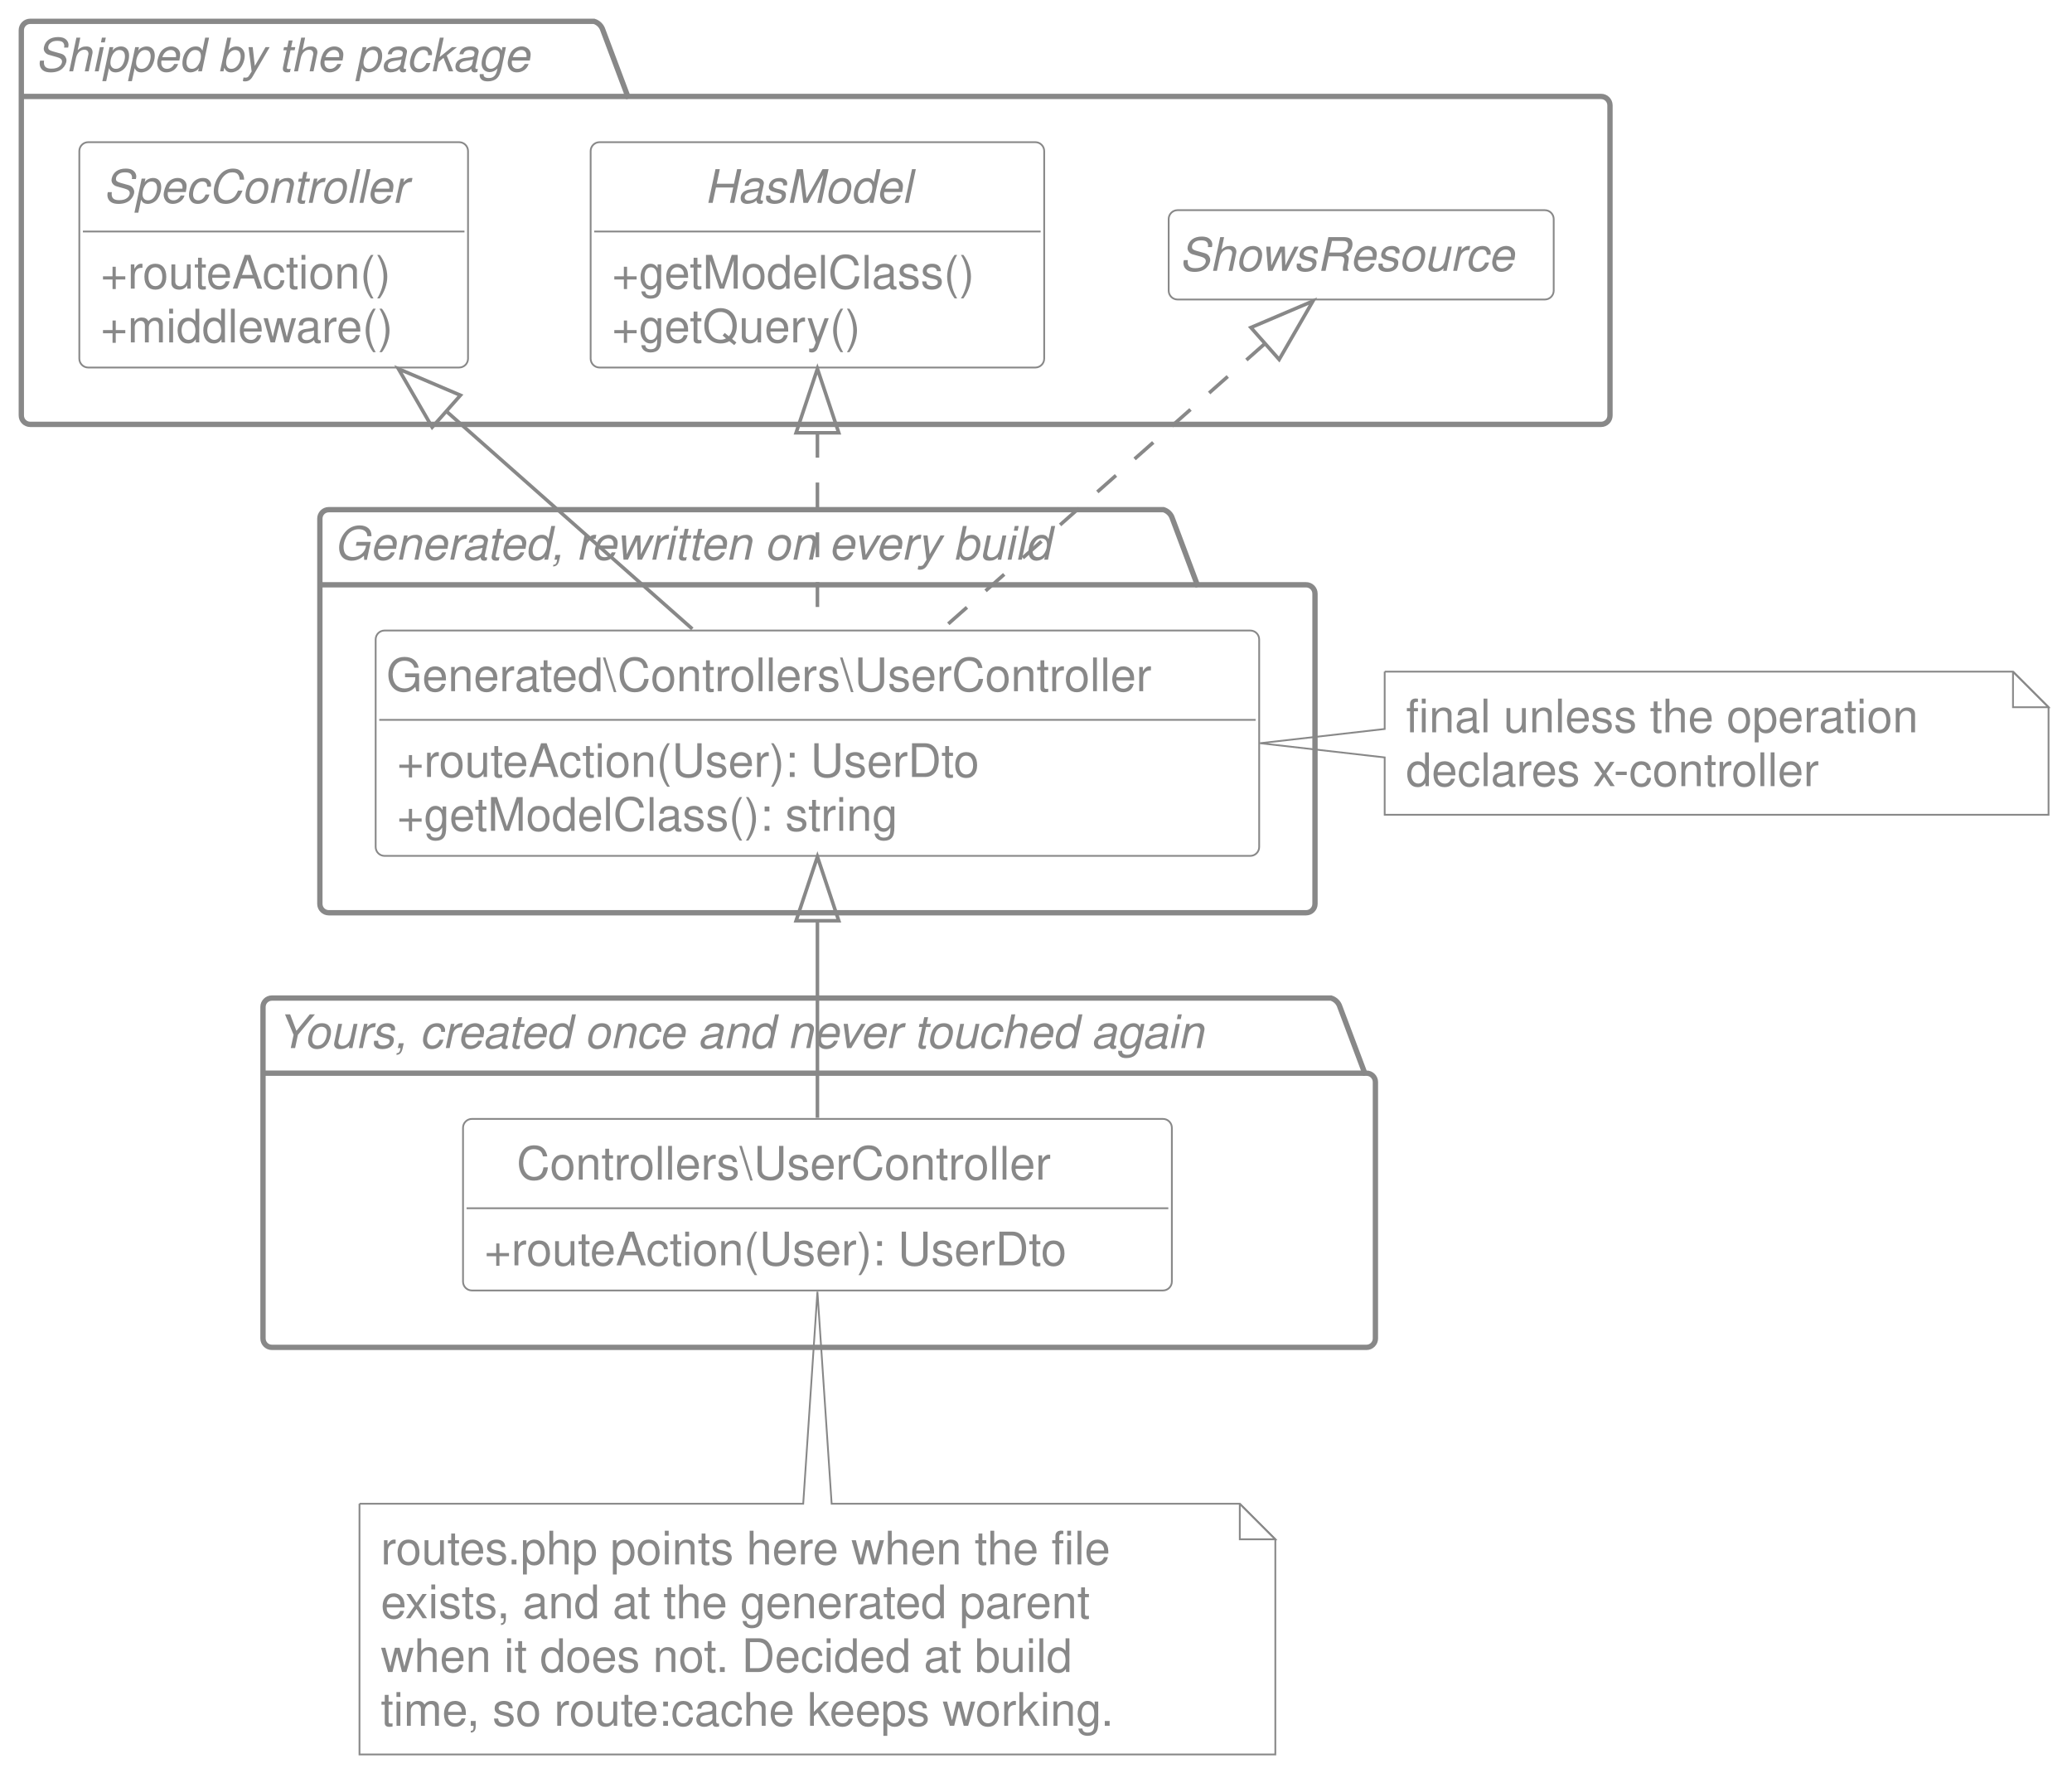
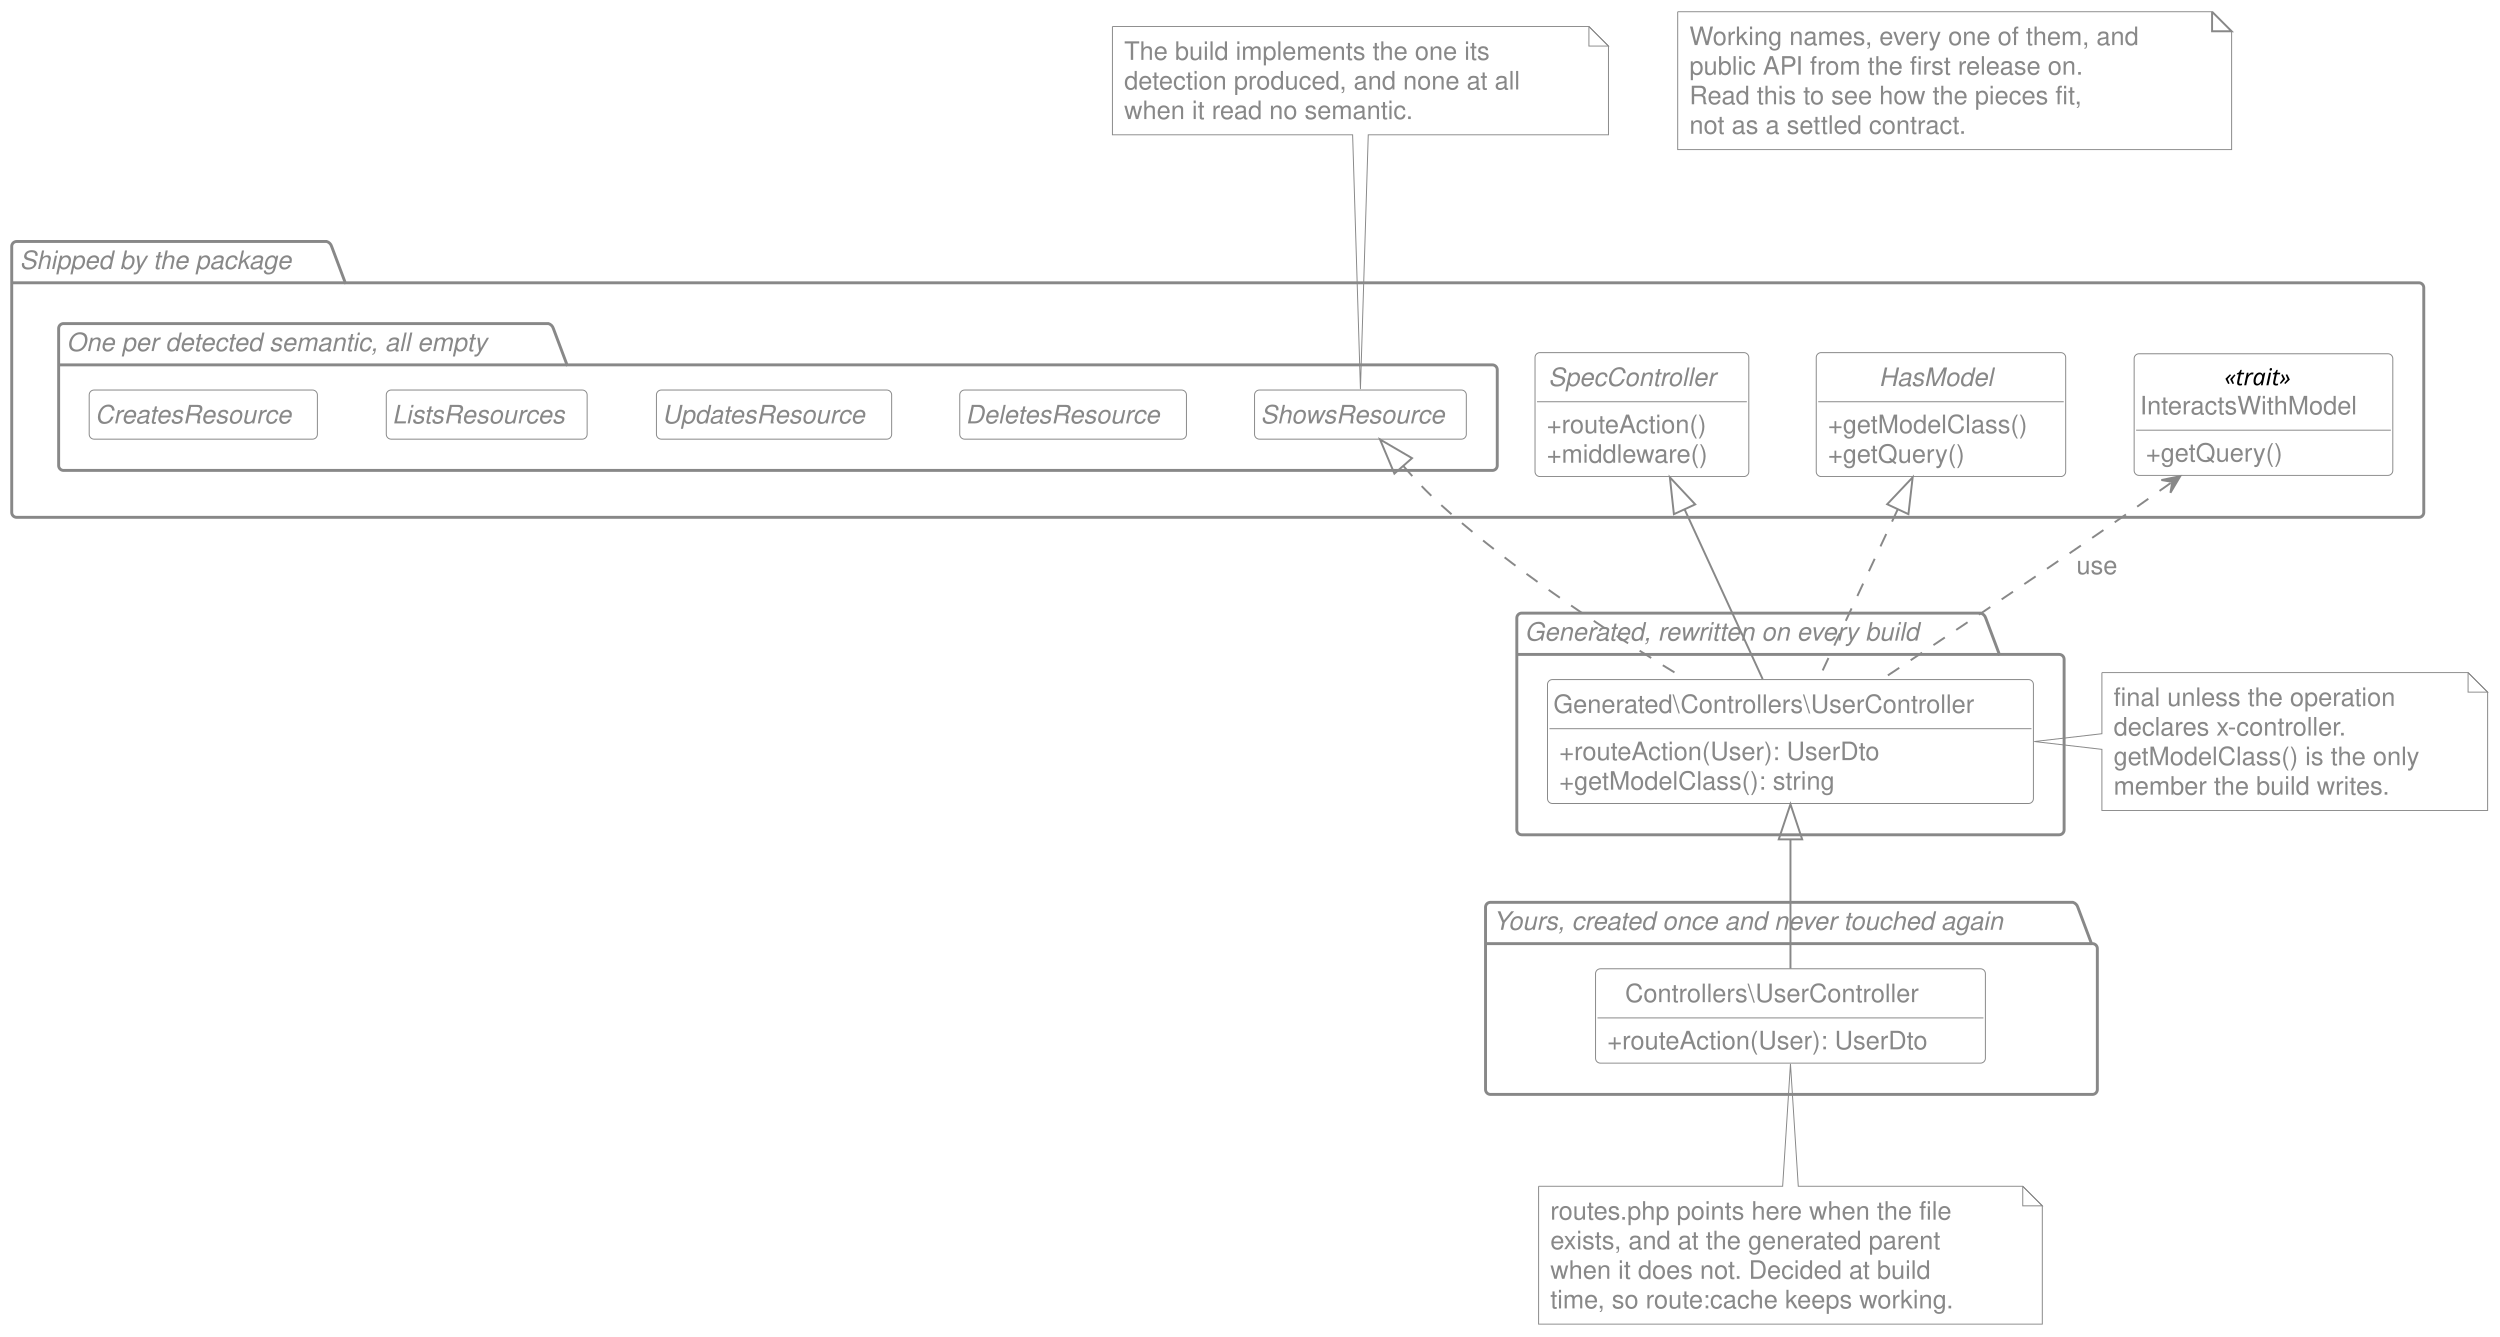
- <svg xmlns="http://www.w3.org/2000/svg" contentStyleType="text/css" data-diagram-type="CLASS" height="500px" preserveAspectRatio="none" style="width:583px;height:500px;" version="1.1" viewBox="0 0 583 500" width="583px" zoomAndPan="magnify">
+ <svg xmlns="http://www.w3.org/2000/svg" contentStyleType="text/css" data-diagram-type="CLASS" height="684px" preserveAspectRatio="none" style="width:1279px;height:684px;" version="1.1" viewBox="0 0 1279 684" width="1279px" zoomAndPan="magnify">
  <defs />
  <g>
    <g class="cluster" data-entity="Shipped by the package" data-source-line="58" data-uid="ent0002" id="cluster_Shipped by the package">
-       <path d="M8.5,6 L167.144,6 A3.75,3.75 0 0 1 169.644,8.5 L176.644,27.133 L450.5,27.133 A2.5,2.5 0 0 1 453,29.633 L453,116.89 A2.5,2.5 0 0 1 450.5,119.39 L8.5,119.39 A2.5,2.5 0 0 1 6,116.89 L6,8.5 A2.5,2.5 0 0 1 8.5,6" fill="none" style="stroke:#888888;stroke-width:1.5;" />
-       <line style="stroke:#888888;stroke-width:1.5;" x1="6" x2="176.644" y1="27.133" y2="27.133" />
-       <text fill="#888888" font-family="Helvetica" font-size="13" font-style="italic" lengthAdjust="spacing" textLength="157.644" x="10" y="20.067">Shipped by the package</text>
+       <path d="M8.5,123.54 L167.144,123.54 A3.75,3.75 0 0 1 169.644,126.04 L176.644,144.673 L1237.5,144.673 A2.5,2.5 0 0 1 1240,147.173 L1240,262.17 A2.5,2.5 0 0 1 1237.5,264.67 L8.5,264.67 A2.5,2.5 0 0 1 6,262.17 L6,126.04 A2.5,2.5 0 0 1 8.5,123.54" fill="none" style="stroke:#888888;stroke-width:1.5;" />
+       <line style="stroke:#888888;stroke-width:1.5;" x1="6" x2="176.644" y1="144.673" y2="144.673" />
+       <text fill="#888888" font-family="Helvetica" font-size="13" font-style="italic" lengthAdjust="spacing" textLength="157.644" x="10" y="137.607">Shipped by the package</text>
    </g>
-     <g class="cluster" data-entity="Generated. rewritten on every build" data-source-line="70" data-uid="ent0006" id="cluster_Generated. rewritten on every build">
-       <path d="M92.5,143.39 L327.379,143.39 A3.75,3.75 0 0 1 329.879,145.89 L336.879,164.523 L367.5,164.523 A2.5,2.5 0 0 1 370,167.023 L370,254.29 A2.5,2.5 0 0 1 367.5,256.79 L92.5,256.79 A2.5,2.5 0 0 1 90,254.29 L90,145.89 A2.5,2.5 0 0 1 92.5,143.39" fill="none" style="stroke:#888888;stroke-width:1.5;" />
-       <line style="stroke:#888888;stroke-width:1.5;" x1="90" x2="336.879" y1="164.523" y2="164.523" />
-       <text fill="#888888" font-family="Helvetica" font-size="13" font-style="italic" lengthAdjust="spacing" textLength="233.879" x="94" y="157.457">Generated, rewritten on every build</text>
+     <g class="cluster" data-entity="One per detected semantic. all empty" data-source-line="70" data-uid="ent0006" id="cluster_One per detected semantic. all empty">
+       <path d="M32.5,165.54 L280.589,165.54 A3.75,3.75 0 0 1 283.089,168.04 L290.089,186.673 L763.5,186.673 A2.5,2.5 0 0 1 766,189.173 L766,238.17 A2.5,2.5 0 0 1 763.5,240.67 L32.5,240.67 A2.5,2.5 0 0 1 30,238.17 L30,168.04 A2.5,2.5 0 0 1 32.5,165.54" fill="none" style="stroke:#888888;stroke-width:1.5;" />
+       <line style="stroke:#888888;stroke-width:1.5;" x1="30" x2="290.089" y1="186.673" y2="186.673" />
+       <text fill="#888888" font-family="Helvetica" font-size="13" font-style="italic" lengthAdjust="spacing" textLength="247.089" x="34" y="179.607">One per detected semantic, all empty</text>
    </g>
-     <g class="cluster" data-entity="Yours. created once and never touched again" data-source-line="77" data-uid="ent0008" id="cluster_Yours. created once and never touched again">
-       <path d="M76.5,280.79 L374.513,280.79 A3.75,3.75 0 0 1 377.013,283.29 L384.013,301.923 L384.5,301.923 A2.5,2.5 0 0 1 387,304.423 L387,376.56 A2.5,2.5 0 0 1 384.5,379.06 L76.5,379.06 A2.5,2.5 0 0 1 74,376.56 L74,283.29 A2.5,2.5 0 0 1 76.5,280.79" fill="none" style="stroke:#888888;stroke-width:1.5;" />
-       <line style="stroke:#888888;stroke-width:1.5;" x1="74" x2="384.013" y1="301.923" y2="301.923" />
-       <text fill="#888888" font-family="Helvetica" font-size="13" font-style="italic" lengthAdjust="spacing" textLength="297.013" x="78" y="294.857">Yours, created once and never touched again</text>
+     <g class="cluster" data-entity="Generated. rewritten on every build" data-source-line="86" data-uid="ent0016" id="cluster_Generated. rewritten on every build">
+       <path d="M778.5,313.67 L1013.379,313.67 A3.75,3.75 0 0 1 1015.879,316.17 L1022.879,334.803 L1053.5,334.803 A2.5,2.5 0 0 1 1056,337.303 L1056,424.57 A2.5,2.5 0 0 1 1053.5,427.07 L778.5,427.07 A2.5,2.5 0 0 1 776,424.57 L776,316.17 A2.5,2.5 0 0 1 778.5,313.67" fill="none" style="stroke:#888888;stroke-width:1.5;" />
+       <line style="stroke:#888888;stroke-width:1.5;" x1="776" x2="1022.879" y1="334.803" y2="334.803" />
+       <text fill="#888888" font-family="Helvetica" font-size="13" font-style="italic" lengthAdjust="spacing" textLength="233.879" x="780" y="327.737">Generated, rewritten on every build</text>
+     </g>
+     <g class="cluster" data-entity="Yours. created once and never touched again" data-source-line="93" data-uid="ent0018" id="cluster_Yours. created once and never touched again">
+       <path d="M762.5,461.63 L1060.513,461.63 A3.75,3.75 0 0 1 1063.013,464.13 L1070.013,482.763 L1070.5,482.763 A2.5,2.5 0 0 1 1073,485.263 L1073,557.4 A2.5,2.5 0 0 1 1070.5,559.9 L762.5,559.9 A2.5,2.5 0 0 1 760,557.4 L760,464.13 A2.5,2.5 0 0 1 762.5,461.63" fill="none" style="stroke:#888888;stroke-width:1.5;" />
+       <line style="stroke:#888888;stroke-width:1.5;" x1="760" x2="1070.013" y1="482.763" y2="482.763" />
+       <text fill="#888888" font-family="Helvetica" font-size="13" font-style="italic" lengthAdjust="spacing" textLength="297.013" x="764" y="475.697">Yours, created once and never touched again</text>
    </g>
    <g class="entity" data-entity="SpecController" data-source-line="59" data-uid="ent0003" id="entity_SpecController">
-       <rect fill="none" height="63.398" rx="2.5" ry="2.5" style="stroke:#888888;stroke-width:0.5;" width="109.367" x="22.32" y="40" />
-       <text fill="#888888" font-family="Helvetica" font-size="13" font-style="italic" lengthAdjust="spacing" textLength="95.881" x="29.063" y="57.067">SpecController</text>
-       <line style="stroke:#888888;stroke-width:0.5;" x1="23.32" x2="130.687" y1="65.133" y2="65.133" />
-       <text fill="#888888" font-family="Helvetica" font-size="13" lengthAdjust="spacing" textLength="96.611" x="28.32" y="81.2">+routeAction()</text>
-       <text fill="#888888" font-family="Helvetica" font-size="13" lengthAdjust="spacing" textLength="97.367" x="28.32" y="96.332">+middleware()</text>
+       <rect fill="none" height="63.398" rx="2.5" ry="2.5" style="stroke:#888888;stroke-width:0.5;" width="109.367" x="785.32" y="180.4" />
+       <text fill="#888888" font-family="Helvetica" font-size="13" font-style="italic" lengthAdjust="spacing" textLength="95.881" x="792.063" y="197.467">SpecController</text>
+       <line style="stroke:#888888;stroke-width:0.5;" x1="786.32" x2="893.687" y1="205.533" y2="205.533" />
+       <text fill="#888888" font-family="Helvetica" font-size="13" lengthAdjust="spacing" textLength="96.611" x="791.32" y="221.6">+routeAction()</text>
+       <text fill="#888888" font-family="Helvetica" font-size="13" lengthAdjust="spacing" textLength="97.367" x="791.32" y="236.732">+middleware()</text>
    </g>
    <g class="entity" data-entity="HasModel" data-source-line="63" data-uid="ent0004" id="entity_HasModel">
-       <rect fill="none" height="63.398" rx="2.5" ry="2.5" style="stroke:#888888;stroke-width:0.5;" width="127.616" x="166.19" y="40" />
-       <text fill="#888888" font-family="Helvetica" font-size="13" font-style="italic" lengthAdjust="spacing" textLength="63.546" x="198.225" y="57.067">HasModel</text>
-       <line style="stroke:#888888;stroke-width:0.5;" x1="167.19" x2="292.806" y1="65.133" y2="65.133" />
-       <text fill="#888888" font-family="Helvetica" font-size="13" lengthAdjust="spacing" textLength="115.616" x="172.19" y="81.2">+getModelClass()</text>
-       <text fill="#888888" font-family="Helvetica" font-size="13" lengthAdjust="spacing" textLength="81.891" x="172.19" y="96.332">+getQuery()</text>
+       <rect fill="none" height="63.398" rx="2.5" ry="2.5" style="stroke:#888888;stroke-width:0.5;" width="127.616" x="929.19" y="180.4" />
+       <text fill="#888888" font-family="Helvetica" font-size="13" font-style="italic" lengthAdjust="spacing" textLength="63.546" x="961.225" y="197.467">HasModel</text>
+       <line style="stroke:#888888;stroke-width:0.5;" x1="930.19" x2="1055.806" y1="205.533" y2="205.533" />
+       <text fill="#888888" font-family="Helvetica" font-size="13" lengthAdjust="spacing" textLength="115.616" x="935.19" y="221.6">+getModelClass()</text>
+       <text fill="#888888" font-family="Helvetica" font-size="13" lengthAdjust="spacing" textLength="81.891" x="935.19" y="236.732">+getQuery()</text>
    </g>
-     <g class="entity" data-entity="ShowsResource" data-source-line="67" data-uid="ent0005" id="entity_ShowsResource">
-       <rect fill="none" height="25.133" rx="2.5" ry="2.5" style="stroke:#888888;stroke-width:0.5;" width="108.337" x="328.83" y="59.13" />
-       <text fill="#888888" font-family="Helvetica" font-size="13" font-style="italic" lengthAdjust="spacing" textLength="102.337" x="331.83" y="76.197">ShowsResource</text>
+     <g class="entity" data-entity="InteractsWithModel" data-source-line="67" data-uid="ent0005" id="entity_InteractsWithModel">
+       <rect fill="none" height="62.234" rx="2.5" ry="2.5" style="stroke:#888888;stroke-width:0.5;" width="132.331" x="1091.83" y="180.98" />
+       <text fill="#000000" font-family="sans-serif" font-size="12" font-style="italic" lengthAdjust="spacing" textLength="39.844" x="1138.074" y="197.119">«trait»</text>
+       <text fill="#888888" font-family="Helvetica" font-size="13" lengthAdjust="spacing" textLength="126.331" x="1094.83" y="212.016">InteractsWithModel</text>
+       <line style="stroke:#888888;stroke-width:0.5;" x1="1092.83" x2="1223.161" y1="220.082" y2="220.082" />
+       <text fill="#888888" font-family="Helvetica" font-size="13" lengthAdjust="spacing" textLength="81.891" x="1097.83" y="236.149">+getQuery()</text>
    </g>
-     <g class="entity" data-entity="Parent" data-source-line="71" data-uid="ent0007" id="entity_Parent">
-       <rect fill="none" height="63.398" rx="2.5" ry="2.5" style="stroke:#888888;stroke-width:0.5;" width="248.595" x="105.7" y="177.39" />
-       <text fill="#888888" font-family="Helvetica" font-size="13" lengthAdjust="spacing" textLength="242.595" x="108.7" y="194.457">Generated\Controllers\UserController</text>
-       <line style="stroke:#888888;stroke-width:0.5;" x1="106.7" x2="353.295" y1="202.523" y2="202.523" />
-       <text fill="#888888" font-family="Helvetica" font-size="13" lengthAdjust="spacing" textLength="187.446" x="111.7" y="218.59">+routeAction(User): UserDto</text>
-       <text fill="#888888" font-family="Helvetica" font-size="13" lengthAdjust="spacing" textLength="161.446" x="111.7" y="233.722">+getModelClass(): string</text>
+     <g class="entity" data-entity="CreatesResource" data-source-line="71" data-uid="ent0007" id="entity_CreatesResource">
+       <rect fill="none" height="25.133" rx="2.5" ry="2.5" style="stroke:#888888;stroke-width:0.5;" width="116.741" x="45.63" y="199.54" />
+       <text fill="#888888" font-family="Helvetica" font-size="13" font-style="italic" lengthAdjust="spacing" textLength="110.741" x="48.63" y="216.607">CreatesResource</text>
    </g>
-     <g class="entity" data-entity="Child" data-source-line="78" data-uid="ent0009" id="entity_Child">
-       <rect fill="none" height="48.266" rx="2.5" ry="2.5" style="stroke:#888888;stroke-width:0.5;" width="199.446" x="130.28" y="314.79" />
-       <text fill="#888888" font-family="Helvetica" font-size="13" lengthAdjust="spacing" textLength="169.248" x="145.379" y="331.857">Controllers\UserController</text>
-       <line style="stroke:#888888;stroke-width:0.5;" x1="131.28" x2="328.726" y1="339.923" y2="339.923" />
-       <text fill="#888888" font-family="Helvetica" font-size="13" lengthAdjust="spacing" textLength="187.446" x="136.28" y="355.99">+routeAction(User): UserDto</text>
+     <g class="entity" data-entity="ShowsResource" data-source-line="72" data-uid="ent0008" id="entity_ShowsResource">
+       <rect fill="none" height="25.133" rx="2.5" ry="2.5" style="stroke:#888888;stroke-width:0.5;" width="108.337" x="641.83" y="199.54" />
+       <text fill="#888888" font-family="Helvetica" font-size="13" font-style="italic" lengthAdjust="spacing" textLength="102.337" x="644.83" y="216.607">ShowsResource</text>
    </g>
-     <g class="entity" data-entity="GMN14" data-source-line="89" data-uid="ent0015" id="entity_GMN14">
-       <path d="M389.61,188.96 L389.61,205.09 L354.52,209.09 L389.61,213.09 L389.61,229.226 A0,0 0 0 0 389.61,229.226 L576.398,229.226 A0,0 0 0 0 576.398,229.226 L576.398,198.96 L566.398,188.96 L389.61,188.96 A0,0 0 0 0 389.61,188.96" fill="none" style="stroke:#888888;stroke-width:0.5;" />
-       <path d="M566.398,188.96 L566.398,198.96 L576.398,198.96 L566.398,188.96" fill="none" style="stroke:#888888;stroke-width:0.5;" />
-       <text fill="#888888" font-family="Helvetica" font-size="13" lengthAdjust="spacing" textLength="165.788" x="395.61" y="206.027">final unless the operation</text>
-       <text fill="#888888" font-family="Helvetica" font-size="13" lengthAdjust="spacing" textLength="133.91" x="395.61" y="221.16">declares x-controller</text>
+     <g class="entity" data-entity="ListsResources" data-source-line="73" data-uid="ent0009" id="entity_ListsResources">
+       <rect fill="none" height="25.133" rx="2.5" ry="2.5" style="stroke:#888888;stroke-width:0.5;" width="102.757" x="197.62" y="199.54" />
+       <text fill="#888888" font-family="Helvetica" font-size="13" font-style="italic" lengthAdjust="spacing" textLength="96.757" x="200.62" y="216.607">ListsResources</text>
    </g>
-     <g class="entity" data-entity="GMN17" data-source-line="94" data-uid="ent0018" id="entity_GMN17">
-       <path d="M101.15,423.06 L101.15,493.591 A0,0 0 0 0 101.15,493.591 L358.841,493.591 A0,0 0 0 0 358.841,493.591 L358.841,433.06 L348.841,423.06 L234,423.06 L230,363.4 L226,423.06 L101.15,423.06 A0,0 0 0 0 101.15,423.06" fill="none" style="stroke:#888888;stroke-width:0.5;" />
-       <path d="M348.841,423.06 L348.841,433.06 L358.841,433.06 L348.841,423.06" fill="none" style="stroke:#888888;stroke-width:0.5;" />
-       <text fill="#888888" font-family="Helvetica" font-size="13" lengthAdjust="spacing" textLength="236.691" x="107.15" y="440.127">routes.php points here when the file</text>
-       <text fill="#888888" font-family="Helvetica" font-size="13" lengthAdjust="spacing" textLength="231.639" x="107.15" y="455.26">exists, and at the generated parent</text>
-       <text fill="#888888" font-family="Helvetica" font-size="13" lengthAdjust="spacing" textLength="223.31" x="107.15" y="470.392">when it does not. Decided at build</text>
-       <text fill="#888888" font-family="Helvetica" font-size="13" lengthAdjust="spacing" textLength="236.514" x="107.15" y="485.525">time, so route:cache keeps working.</text>
+     <g class="entity" data-entity="UpdatesResource" data-source-line="74" data-uid="ent0010" id="entity_UpdatesResource">
+       <rect fill="none" height="25.133" rx="2.5" ry="2.5" style="stroke:#888888;stroke-width:0.5;" width="120.34" x="335.83" y="199.54" />
+       <text fill="#888888" font-family="Helvetica" font-size="13" font-style="italic" lengthAdjust="spacing" textLength="114.34" x="338.83" y="216.607">UpdatesResource</text>
    </g>
-     <g class="link" data-entity-1="SpecController" data-entity-2="Parent" data-source-line="83" data-uid="lnk10" id="link_SpecController_Parent">
-       <path codeLine="83" d="M125.579,115.689 C150.369,137.63 169.98,154.98 194.8,176.94" fill="none" id="SpecController-backto-Parent" style="stroke:#888888;stroke-width:1;" />
-       <polygon fill="none" points="112.1,103.76,121.603,120.183,129.556,111.197,112.1,103.76" style="stroke:#888888;stroke-width:1;" />
+     <g class="entity" data-entity="DeletesResource" data-source-line="75" data-uid="ent0011" id="entity_DeletesResource">
+       <rect fill="none" height="25.133" rx="2.5" ry="2.5" style="stroke:#888888;stroke-width:0.5;" width="115.973" x="491.01" y="199.54" />
+       <text fill="#888888" font-family="Helvetica" font-size="13" font-style="italic" lengthAdjust="spacing" textLength="109.973" x="494.01" y="216.607">DeletesResource</text>
    </g>
-     <g class="link" data-entity-1="HasModel" data-entity-2="Parent" data-source-line="84" data-uid="lnk11" id="link_HasModel_Parent">
-       <path codeLine="84" d="M230,121.76 C230,143.78 230,155.19 230,177.18" fill="none" id="HasModel-backto-Parent" style="stroke:#888888;stroke-width:1;stroke-dasharray:7,7;" />
-       <polygon fill="none" points="230,103.76,224,121.76,236,121.76,230,103.76" style="stroke:#888888;stroke-width:1;" />
+     <g class="entity" data-entity="Parent" data-source-line="87" data-uid="ent0017" id="entity_Parent">
+       <rect fill="none" height="63.398" rx="2.5" ry="2.5" style="stroke:#888888;stroke-width:0.5;" width="248.595" x="791.7" y="347.67" />
+       <text fill="#888888" font-family="Helvetica" font-size="13" lengthAdjust="spacing" textLength="242.595" x="794.7" y="364.737">Generated\Controllers\UserController</text>
+       <line style="stroke:#888888;stroke-width:0.5;" x1="792.7" x2="1039.295" y1="372.803" y2="372.803" />
+       <text fill="#888888" font-family="Helvetica" font-size="13" lengthAdjust="spacing" textLength="187.446" x="797.7" y="388.87">+routeAction(User): UserDto</text>
+       <text fill="#888888" font-family="Helvetica" font-size="13" lengthAdjust="spacing" textLength="161.446" x="797.7" y="404.002">+getModelClass(): string</text>
    </g>
-     <g class="link" data-entity-1="ShowsResource" data-entity-2="Parent" data-source-line="85" data-uid="lnk12" id="link_ShowsResource_Parent">
-       <path codeLine="85" d="M355.942,96.641 C332.762,117.161 298.32,147.64 265.18,176.96" fill="none" id="ShowsResource-backto-Parent" style="stroke:#888888;stroke-width:1;stroke-dasharray:7,7;" />
-       <polygon fill="none" points="369.42,84.71,351.965,92.148,359.919,101.134,369.42,84.71" style="stroke:#888888;stroke-width:1;" />
+     <g class="entity" data-entity="Child" data-source-line="94" data-uid="ent0019" id="entity_Child">
+       <rect fill="none" height="48.266" rx="2.5" ry="2.5" style="stroke:#888888;stroke-width:0.5;" width="199.446" x="816.28" y="495.63" />
+       <text fill="#888888" font-family="Helvetica" font-size="13" lengthAdjust="spacing" textLength="169.248" x="831.379" y="512.697">Controllers\UserController</text>
+       <line style="stroke:#888888;stroke-width:0.5;" x1="817.28" x2="1014.726" y1="520.763" y2="520.763" />
+       <text fill="#888888" font-family="Helvetica" font-size="13" lengthAdjust="spacing" textLength="187.446" x="822.28" y="536.83">+routeAction(User): UserDto</text>
    </g>
-     <g class="link" data-entity-1="Parent" data-entity-2="Child" data-source-line="86" data-uid="lnk13" id="link_Parent_Child">
-       <path codeLine="86" d="M230,259.04 C230,281.65 230,293.84 230,314.47" fill="none" id="Parent-backto-Child" style="stroke:#888888;stroke-width:1;" />
-       <polygon fill="none" points="230,241.04,224,259.04,236,259.04,230,241.04" style="stroke:#888888;stroke-width:1;" />
+     <g class="entity" data-entity="GMN25" data-source-line="106" data-uid="ent0026" id="entity_GMN25">
+       <path d="M1075.33,344.1 L1075.33,375.37 L1040.72,379.37 L1075.33,383.37 L1075.33,414.631 A0,0 0 0 0 1075.33,414.631 L1272.668,414.631 A0,0 0 0 0 1272.668,414.631 L1272.668,354.1 L1262.668,344.1 L1075.33,344.1 A0,0 0 0 0 1075.33,344.1" fill="none" style="stroke:#888888;stroke-width:0.5;" />
+       <path d="M1262.668,344.1 L1262.668,354.1 L1272.668,354.1 L1262.668,344.1" fill="none" style="stroke:#888888;stroke-width:0.5;" />
+       <text fill="#888888" font-family="Helvetica" font-size="13" lengthAdjust="spacing" textLength="165.788" x="1081.33" y="361.167">final unless the operation</text>
+       <text fill="#888888" font-family="Helvetica" font-size="13" lengthAdjust="spacing" textLength="138.042" x="1081.33" y="376.3">declares x-controller.</text>
+       <text fill="#888888" font-family="Helvetica" font-size="13" lengthAdjust="spacing" textLength="176.338" x="1081.33" y="391.433">getModelClass() is the only</text>
+       <text fill="#888888" font-family="Helvetica" font-size="13" lengthAdjust="spacing" textLength="164.208" x="1081.33" y="406.565">member the build writes.</text>
+     </g>
+     <g class="entity" data-entity="GMN28" data-source-line="113" data-uid="ent0029" id="entity_GMN28">
+       <path d="M787.15,606.9 L787.15,677.431 A0,0 0 0 0 787.15,677.431 L1044.841,677.431 A0,0 0 0 0 1044.841,677.431 L1044.841,616.9 L1034.841,606.9 L920,606.9 L916,544.27 L912,606.9 L787.15,606.9 A0,0 0 0 0 787.15,606.9" fill="none" style="stroke:#888888;stroke-width:0.5;" />
+       <path d="M1034.841,606.9 L1034.841,616.9 L1044.841,616.9 L1034.841,606.9" fill="none" style="stroke:#888888;stroke-width:0.5;" />
+       <text fill="#888888" font-family="Helvetica" font-size="13" lengthAdjust="spacing" textLength="236.691" x="793.15" y="623.967">routes.php points here when the file</text>
+       <text fill="#888888" font-family="Helvetica" font-size="13" lengthAdjust="spacing" textLength="231.639" x="793.15" y="639.1">exists, and at the generated parent</text>
+       <text fill="#888888" font-family="Helvetica" font-size="13" lengthAdjust="spacing" textLength="223.31" x="793.15" y="654.232">when it does not. Decided at build</text>
+       <text fill="#888888" font-family="Helvetica" font-size="13" lengthAdjust="spacing" textLength="236.514" x="793.15" y="669.365">time, so route:cache keeps working.</text>
+     </g>
+     <g class="entity" data-entity="GMN31" data-source-line="120" data-uid="ent0032" id="entity_GMN31">
+       <path d="M569.12,13.57 L569.12,68.968 A0,0 0 0 0 569.12,68.968 L692,68.968 L696,199.08 L700,68.968 L822.889,68.968 A0,0 0 0 0 822.889,68.968 L822.889,23.57 L812.889,13.57 L569.12,13.57 A0,0 0 0 0 569.12,13.57" fill="none" style="stroke:#888888;stroke-width:0.5;" />
+       <path d="M812.889,13.57 L812.889,23.57 L822.889,23.57 L812.889,13.57" fill="none" style="stroke:#888888;stroke-width:0.5;" />
+       <text fill="#888888" font-family="Helvetica" font-size="13" lengthAdjust="spacing" textLength="214.722" x="575.12" y="30.637">The build implements the one its</text>
+       <text fill="#888888" font-family="Helvetica" font-size="13" lengthAdjust="spacing" textLength="232.769" x="575.12" y="45.77">detection produced, and none at all</text>
+       <text fill="#888888" font-family="Helvetica" font-size="13" lengthAdjust="spacing" textLength="169.73" x="575.12" y="60.903">when it read no semantic.</text>
+     </g>
+     <g class="entity" data-entity="Disclosure" data-source-line="126" data-uid="ent0034" id="entity_Disclosure">
+       <path d="M858.31,6 L858.31,76.531 L1141.697,76.531 L1141.697,16 L1131.697,6 L858.31,6" fill="none" style="stroke:#888888;stroke-width:0.5;" />
+       <path d="M1131.697,6 L1131.697,16 L1141.697,16 L1131.697,6" fill="none" style="stroke:#888888;stroke-width:1;" />
+       <text fill="#888888" font-family="Helvetica" font-size="13" lengthAdjust="spacing" textLength="262.387" x="864.31" y="23.067">Working names, every one of them, and</text>
+       <text fill="#888888" font-family="Helvetica" font-size="13" lengthAdjust="spacing" textLength="229.766" x="864.31" y="38.2">public API from the first release on.</text>
+       <text fill="#888888" font-family="Helvetica" font-size="13" lengthAdjust="spacing" textLength="229.074" x="864.31" y="53.333">Read this to see how the pieces fit,</text>
+       <text fill="#888888" font-family="Helvetica" font-size="13" lengthAdjust="spacing" textLength="163.477" x="864.31" y="68.465">not as a settled contract.</text>
+     </g>
+     <g class="link" data-entity-1="SpecController" data-entity-2="Parent" data-source-line="99" data-uid="lnk20" id="link_SpecController_Parent">
+       <path codeLine="99" d="M861.818,260.545 C875.399,290.085 888.2,317.92 901.77,347.42" fill="none" id="SpecController-backto-Parent" style="stroke:#888888;stroke-width:1;" />
+       <polygon fill="none" points="854.3,244.19,856.367,263.051,867.27,258.038,854.3,244.19" style="stroke:#888888;stroke-width:1;" />
+     </g>
+     <g class="link" data-entity-1="HasModel" data-entity-2="Parent" data-source-line="100" data-uid="lnk21" id="link_HasModel_Parent">
+       <path codeLine="100" d="M970.915,260.505 C957.145,290.045 944.16,317.92 930.42,347.42" fill="none" id="HasModel-backto-Parent" style="stroke:#888888;stroke-width:1;stroke-dasharray:7,7;" />
+       <polygon fill="none" points="978.52,244.19,965.477,257.969,976.353,263.039,978.52,244.19" style="stroke:#888888;stroke-width:1;" />
+     </g>
+     <g class="link" data-entity-1="InteractsWithModel" data-entity-2="Parent" data-source-line="101" data-uid="lnk22" id="link_InteractsWithModel_Parent">
+       <path codeLine="101" d="M1110.528,247.105 C1097.308,256.495 1087.54,263.34 1074,272.67 C1037.04,298.13 994.76,326.37 963.24,347.25" fill="none" id="InteractsWithModel-backto-Parent" style="stroke:#888888;stroke-width:1;stroke-dasharray:7,7;" />
+       <polygon fill="#888888" points="1115.42,243.63,1105.766,245.581,1111.344,246.525,1110.399,252.103,1115.42,243.63" style="stroke:#888888;stroke-width:1;" />
+       <text fill="#888888" font-family="Helvetica" font-size="13" lengthAdjust="spacing" textLength="23.01" x="1062.3" y="293.737">use</text>
+     </g>
+     <g class="link" data-entity-1="ShowsResource" data-entity-2="Parent" data-source-line="102" data-uid="lnk23" id="link_ShowsResource_Parent">
+       <path codeLine="102" d="M717.884,238.348 C728.934,250.938 735.72,257.63 754,272.67 C787.97,300.62 829.6,327.64 862.15,347.37" fill="none" id="ShowsResource-backto-Parent" style="stroke:#888888;stroke-width:1;stroke-dasharray:7,7;" />
+       <polygon fill="none" points="706.01,224.82,713.374,242.306,722.393,234.391,706.01,224.82" style="stroke:#888888;stroke-width:1;" />
+     </g>
+     <g class="link" data-entity-1="Parent" data-entity-2="Child" data-source-line="103" data-uid="lnk24" id="link_Parent_Child">
+       <path codeLine="103" d="M916,429.43 C916,454.93 916,472.48 916,495.56" fill="none" id="Parent-backto-Child" style="stroke:#888888;stroke-width:1;" />
+       <polygon fill="none" points="916,411.43,910,429.43,922,429.43,916,411.43" style="stroke:#888888;stroke-width:1;" />
    </g>
  </g>
</svg>
